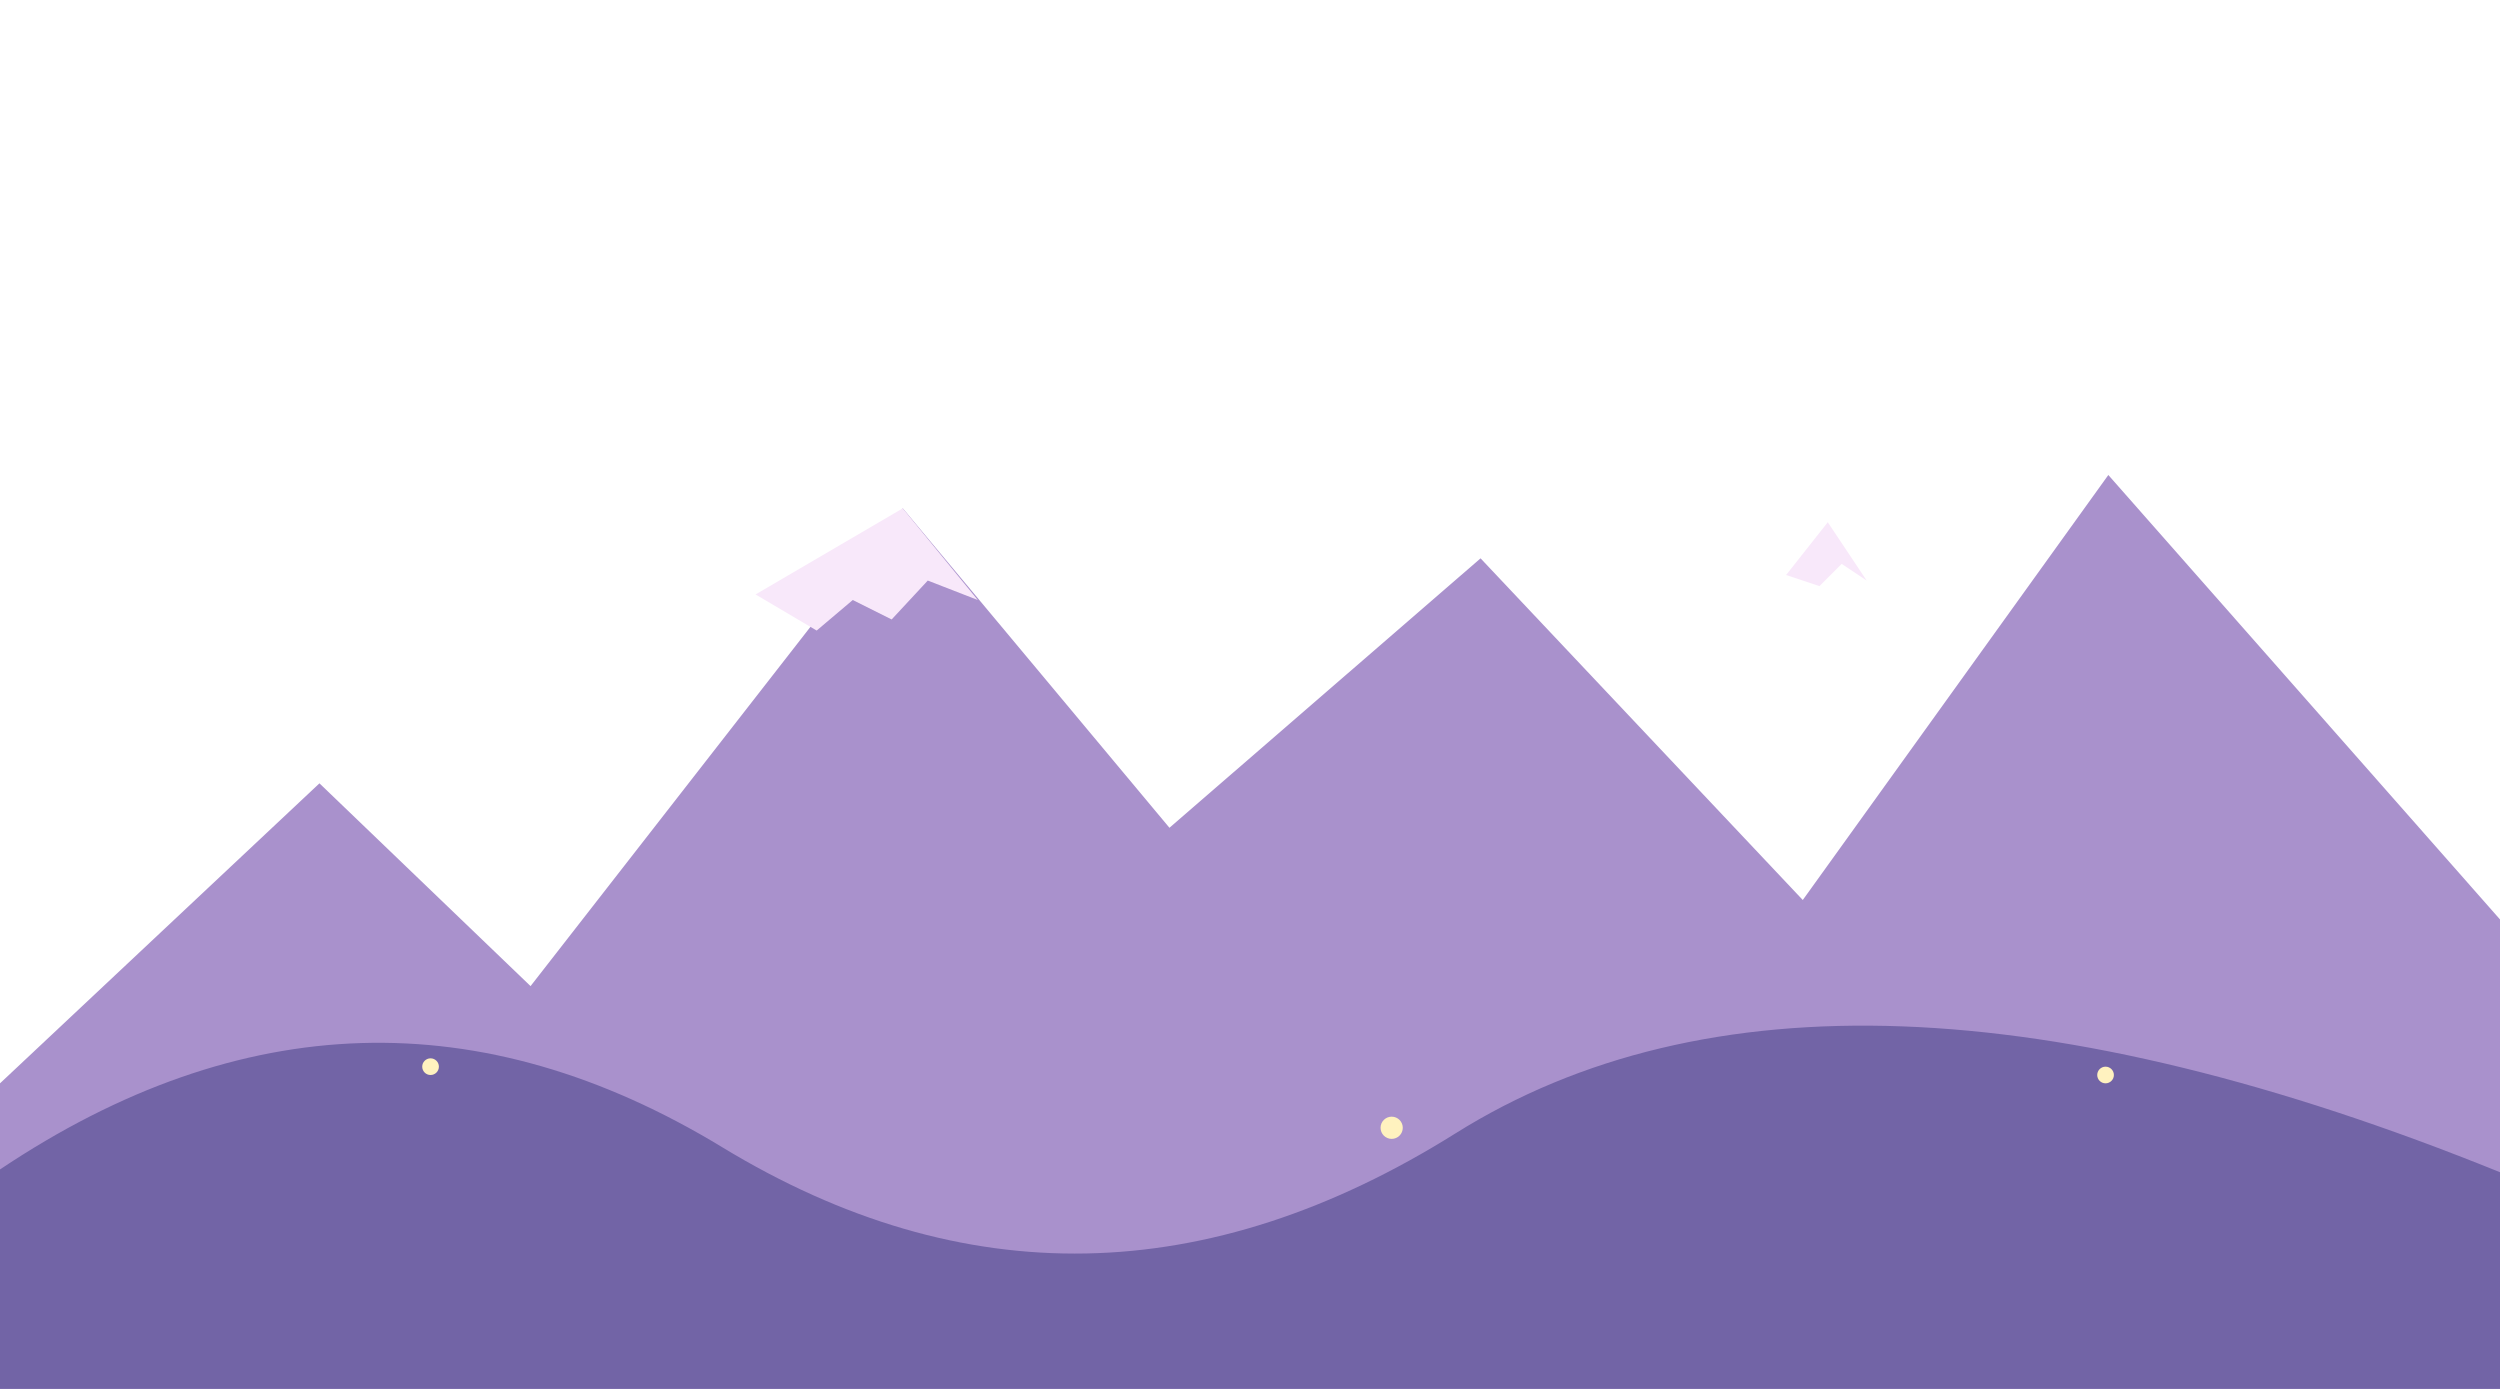
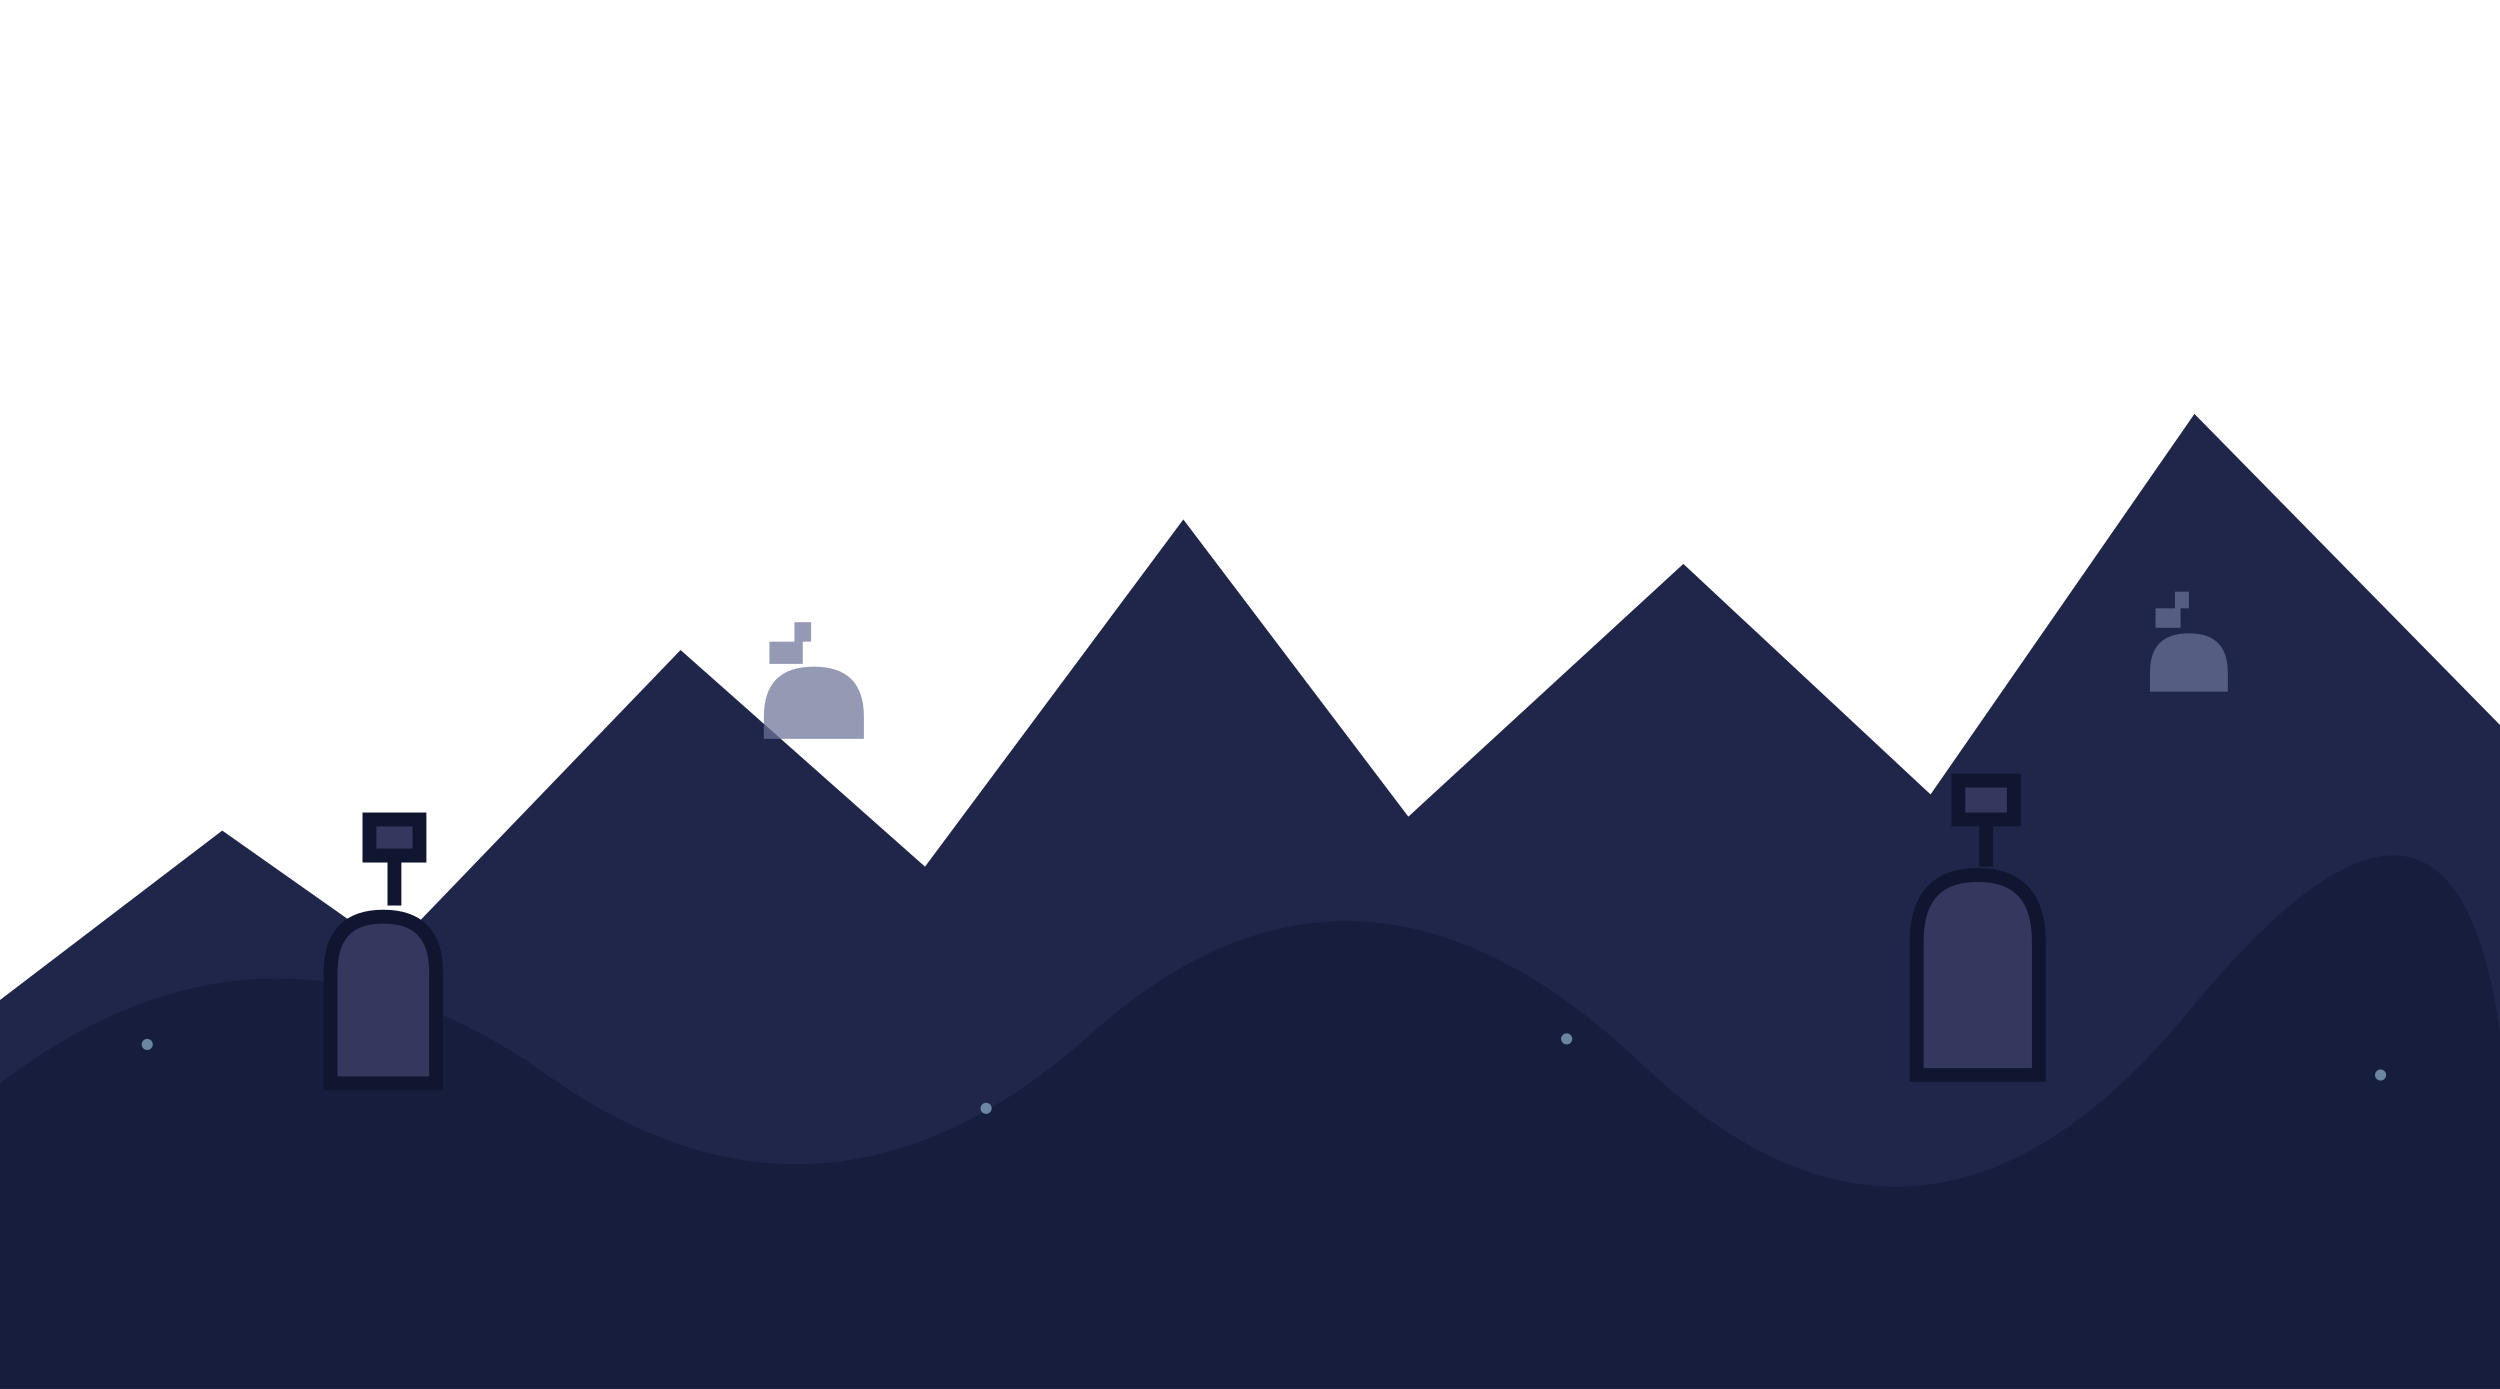
<svg xmlns="http://www.w3.org/2000/svg" width="900" height="500" viewBox="0 0 900 500">
-   <path d="M0 390 115 282l76 73 134-172 96 115 112-97 116 123 110-153 141 160v169H0Z" fill="#a991cc" />
-   <path d="m272 214 53-31 27 33-18-7-13 14-14-7-13 11Z M643 207l15-19 14 21-9-6-8 8Z" fill="#f8e8fa" />
-   <path d="M0 421q130-87 260-8t264-5 376 14v78H0Z" fill="#7264a6" />
-   <g fill="#fff2bf">
-     <circle cx="155" cy="384" r="3" />
-     <circle cx="501" cy="406" r="4" />
-     <circle cx="758" cy="387" r="3" />
+   <path d="M0 360 80 299l61 43 104-108 88 78 93-125 81 107 99-91 89 83 95-137 110 112v239H0Z" fill="#20264a" />
+   <path d="M0 390q97-74 197-3t196-15 198 11 197-19 112 8v128H0Z" fill="#171d3d" />
+   <g fill="#34375e" stroke="#10162f" stroke-width="5">
+     <path d="M119 390v-40q0-20 19-20t19 20v40zm23-64v-18h-9v-13h18v13h-9" />
+     <path d="M690 387v-48q0-24 22-24t22 24v48zm25-75v-17h-10v-14h20v14h-10" />
+   </g>
+   <g fill="#6b7197" opacity=".72">
+     <path d="M275 258q0-18 18-18t18 18v8h-36zM774 242q0-14 14-14t14 14v7h-28z" />
+     <path d="M277 239v-8h12v8m-3-8v-7h6v7M776 226v-7h9v7m-2-7v-6h5v6" />
+   </g>
+   <g fill="#7fa0ba" opacity=".8">
+     <circle cx="53" cy="376" r="2" />
+     <circle cx="355" cy="399" r="2" />
+     <circle cx="564" cy="374" r="2" />
+     <circle cx="857" cy="387" r="2" />
  </g>
</svg>
